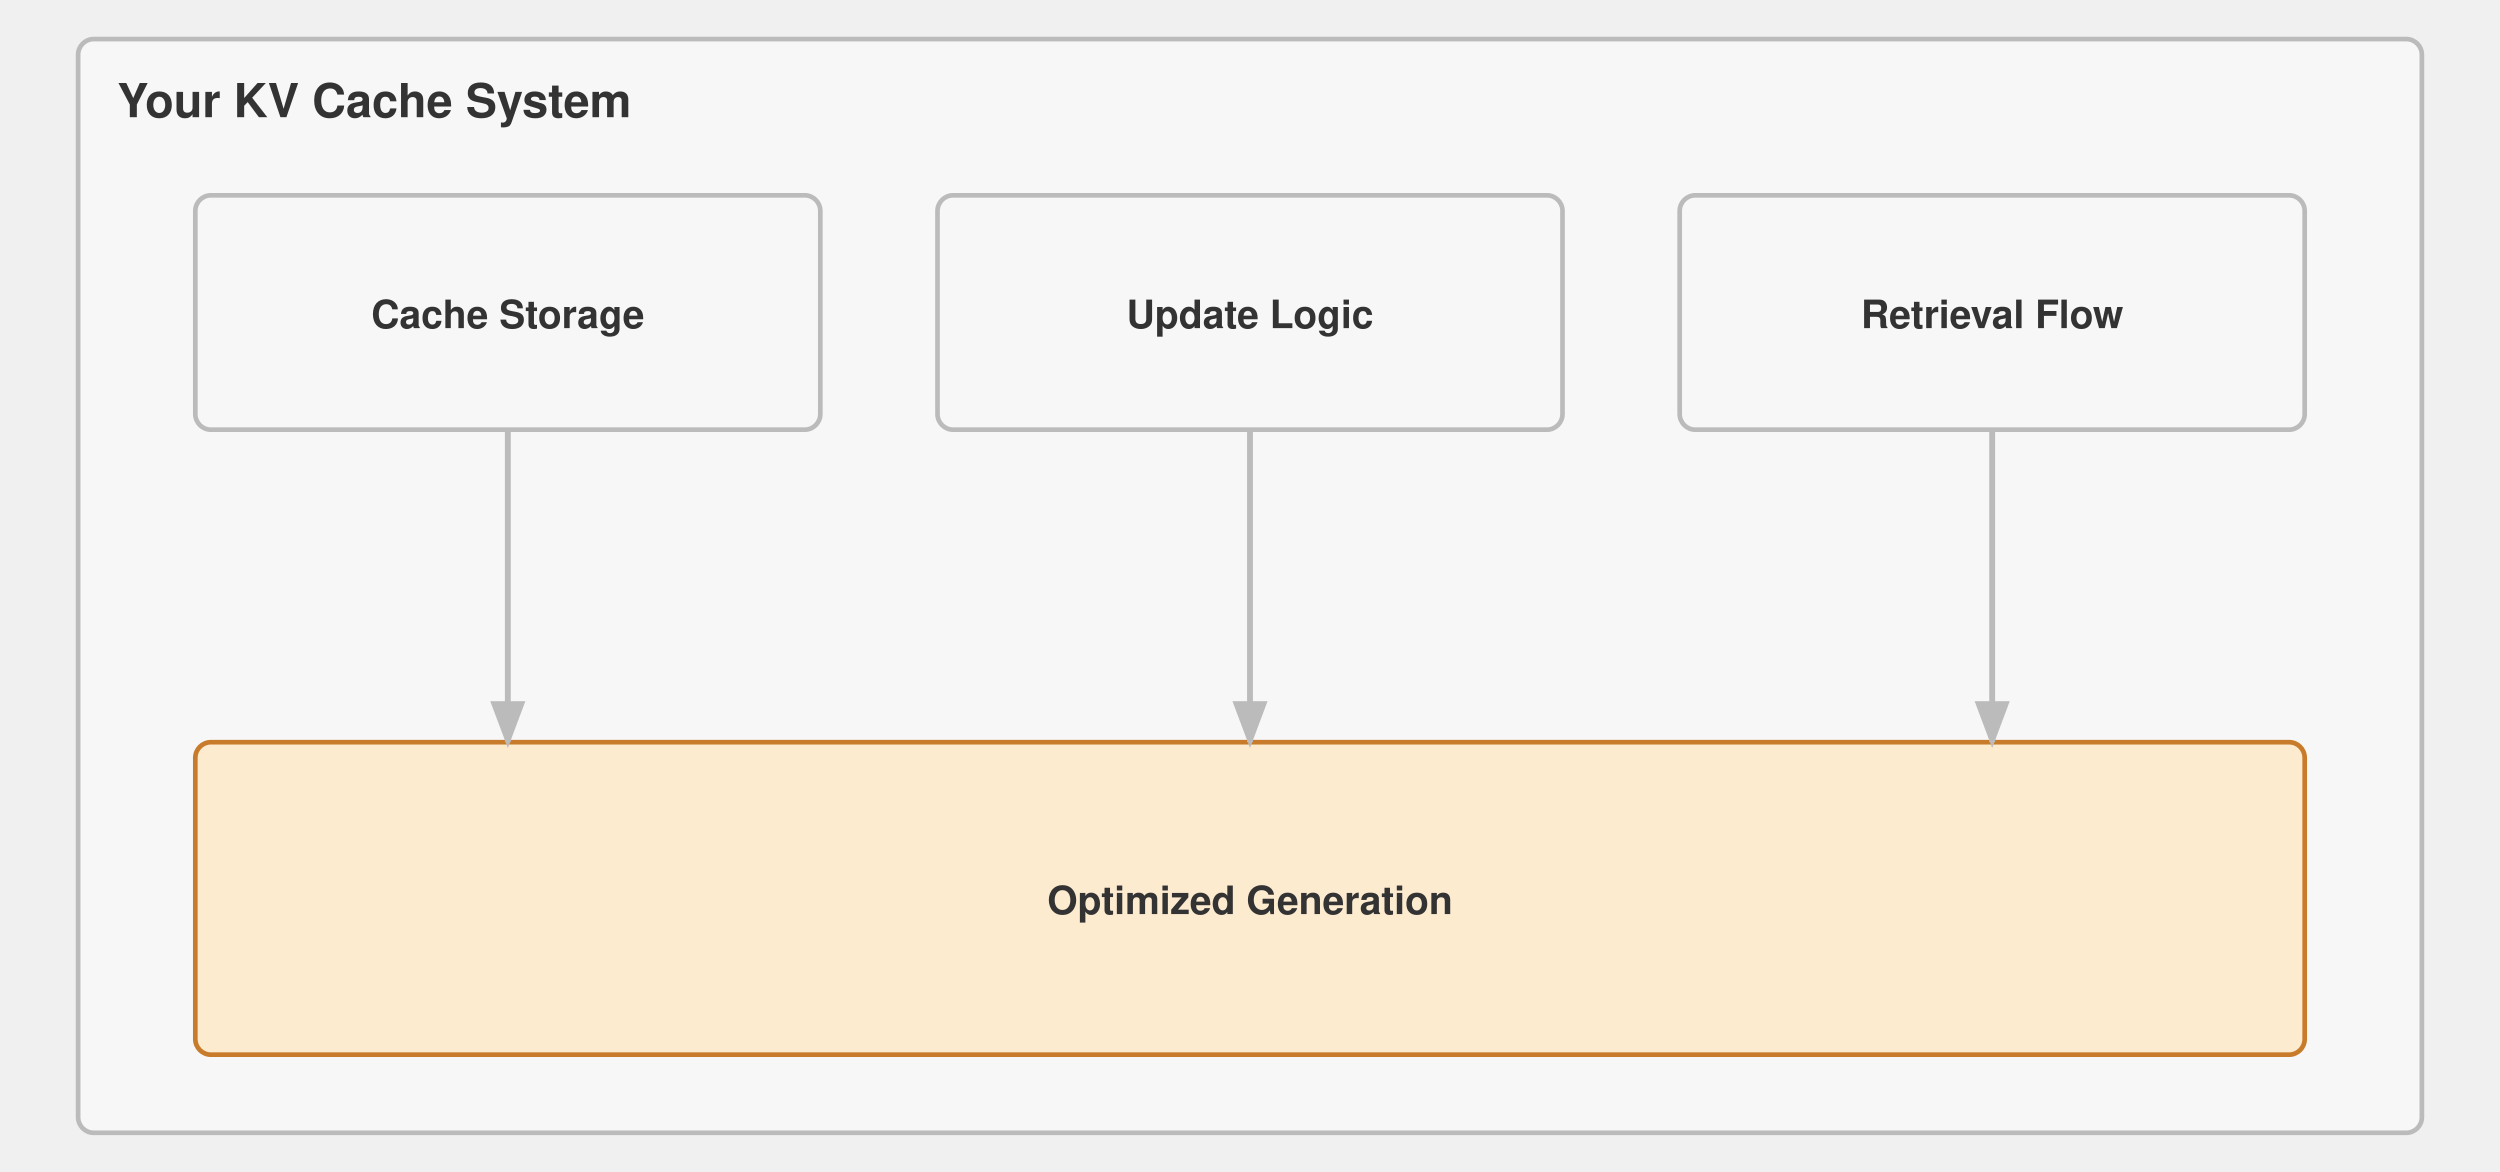
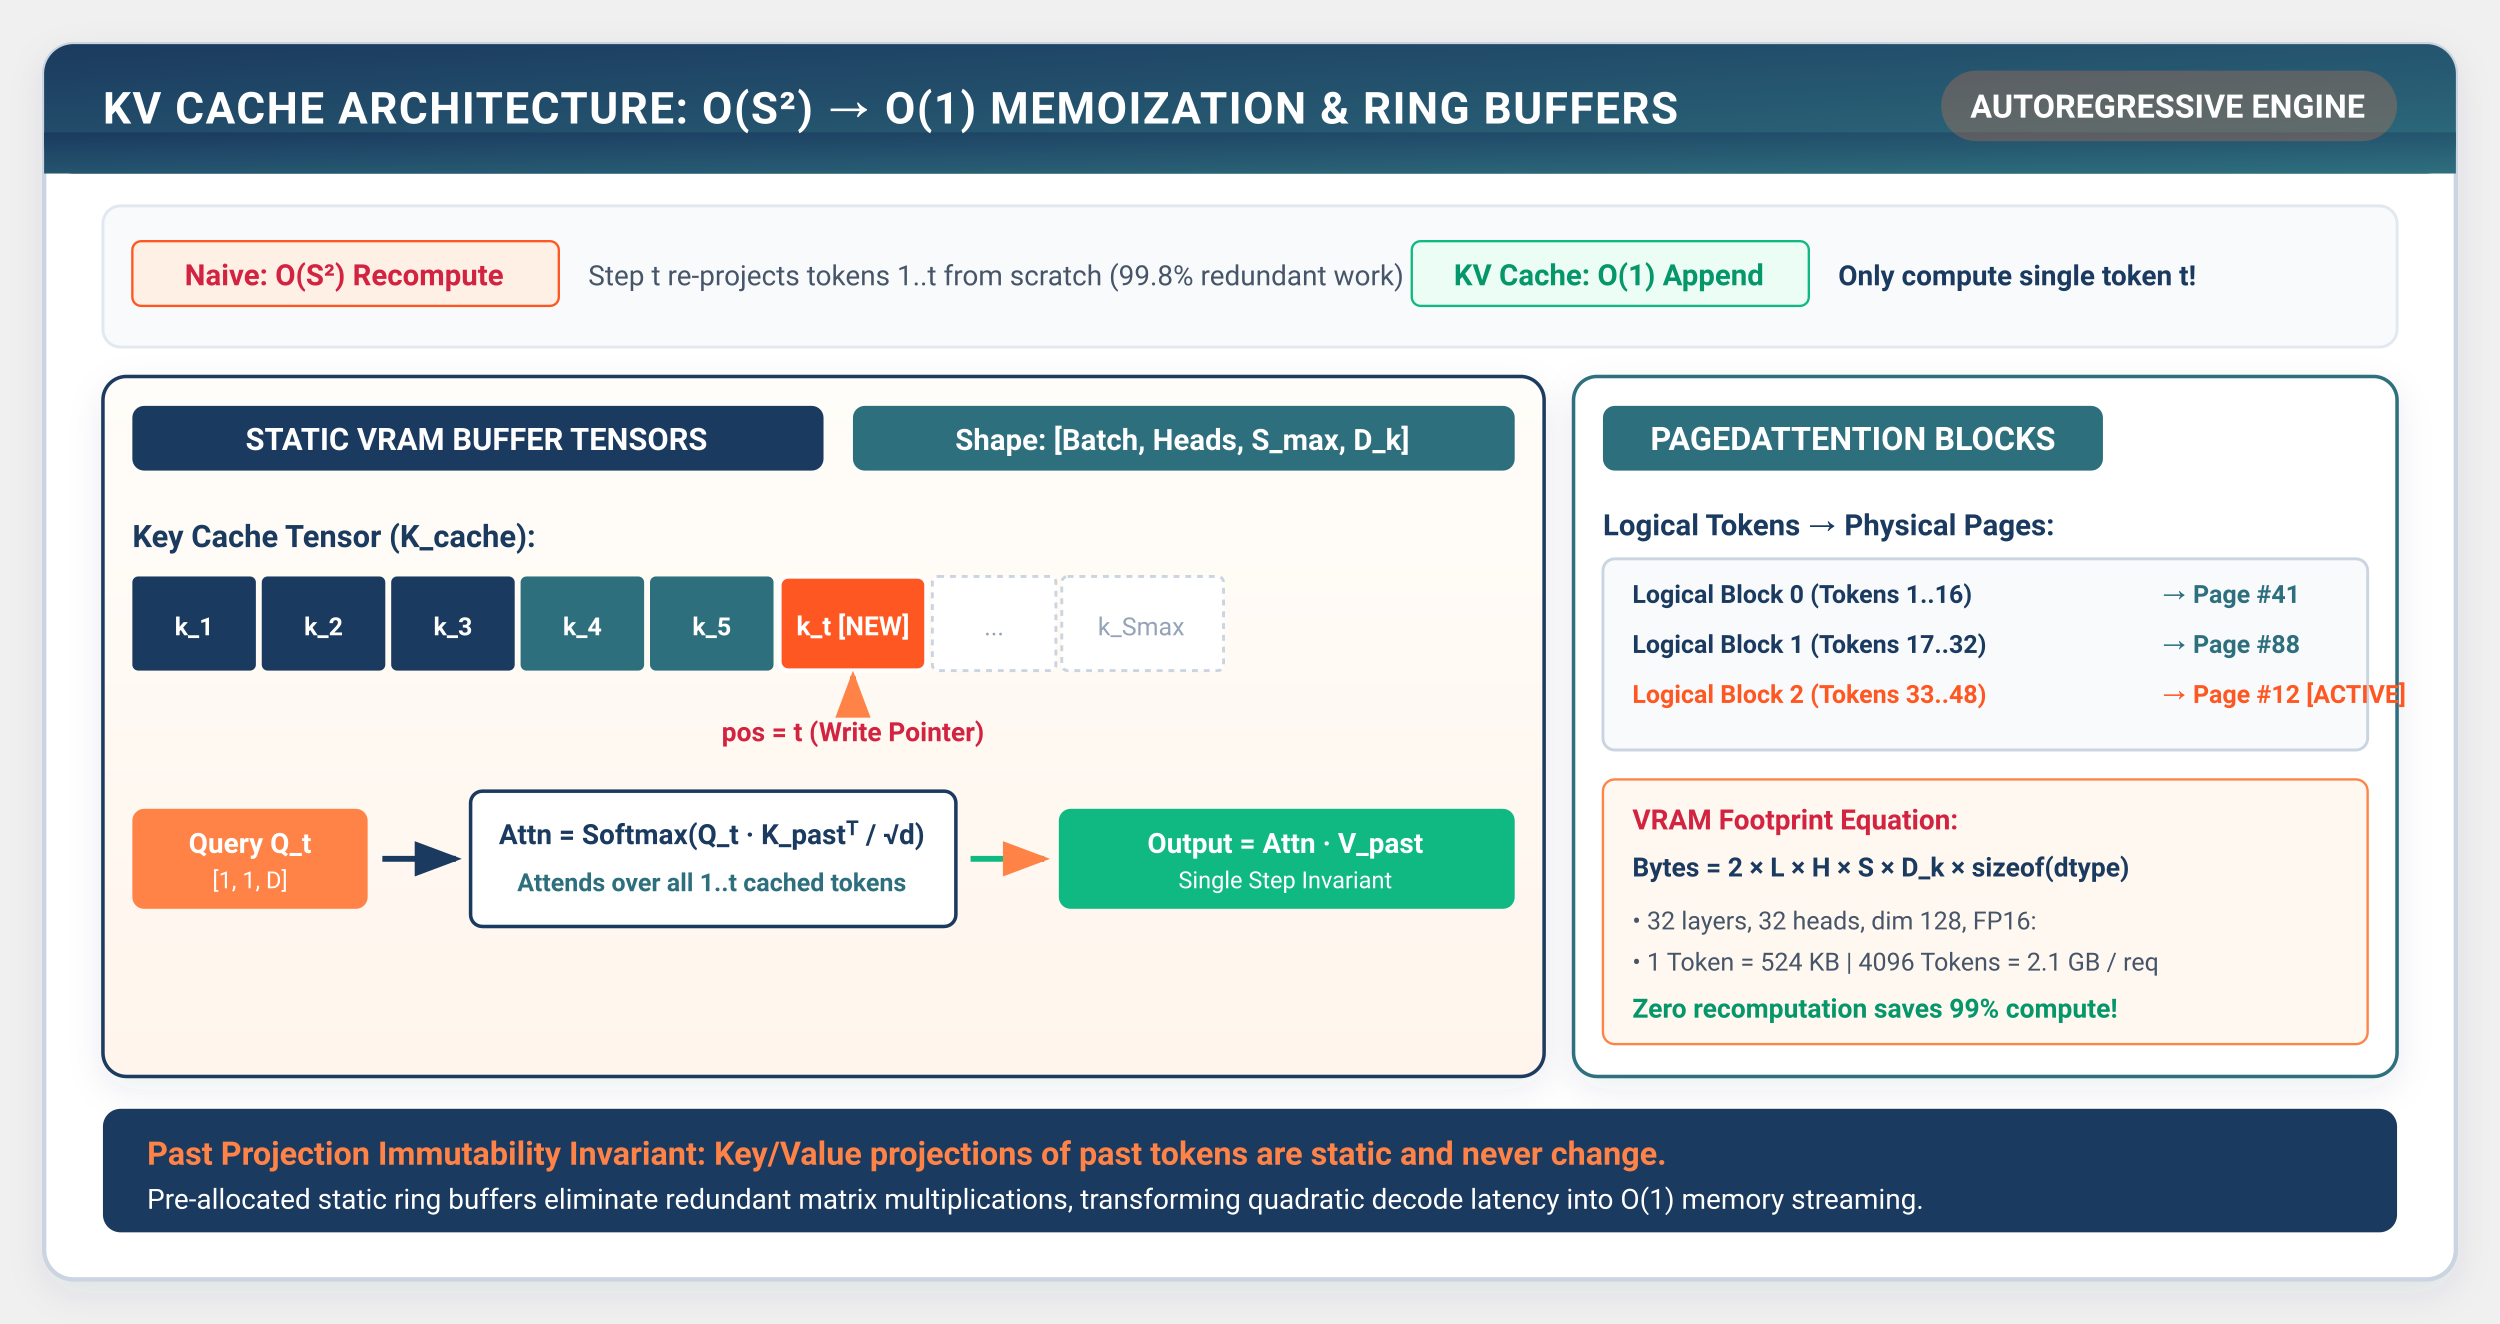
- <svg xmlns="http://www.w3.org/2000/svg" viewBox="20 0 640 300" font-family="Helvetica Neue, Helvetica, Arial, sans-serif">
+ <svg xmlns="http://www.w3.org/2000/svg" viewBox="0 0 850 450" width="100%" height="100%" style="background:#ffffff; font-family:-apple-system, BlinkMacSystemFont, 'Segoe UI', Roboto, Helvetica, Arial, sans-serif;">
  <defs>
-     <marker id="arrow" markerWidth="8" markerHeight="6" refX="7" refY="3" orient="auto">
-       <path d="M0,0 L8,3 L0,6 Z" fill="#bbb" />
+     <filter id="cardShadow" x="-10%" y="-10%" width="120%" height="125%" filterUnits="userSpaceOnUse">
+       <feDropShadow dx="0" dy="4" stdDeviation="6" flood-color="#1B3A5F" flood-opacity="0.08" />
+     </filter>
+     <linearGradient id="torchGrad" x1="0%" y1="0%" x2="100%" y2="100%">
+       <stop offset="0%" stop-color="#1B3A5F" />
+       <stop offset="100%" stop-color="#2E6F7E" />
+     </linearGradient>
+     <linearGradient id="warmBgGrad" x1="0%" y1="0%" x2="0%" y2="100%">
+       <stop offset="0%" stop-color="#FFFDF9" />
+       <stop offset="100%" stop-color="#FFF5EC" />
+     </linearGradient>
+     <marker id="arrowOrange" markerWidth="8" markerHeight="6" refX="7" refY="3" orient="auto">
+       <polygon points="0 0, 8 3, 0 6" fill="#FF8246" />
+     </marker>
+     <marker id="arrowNavy" markerWidth="8" markerHeight="6" refX="7" refY="3" orient="auto">
+       <polygon points="0 0, 8 3, 0 6" fill="#1B3A5F" />
    </marker>
  </defs>
-   <g transform="translate(0,-50)">
-     <rect x="40" y="60" width="600" height="280" fill="#f7f7f7" stroke="#bbb" stroke-width="1.2" rx="4" />
-     <text x="50" y="80" font-size="12" font-weight="700" fill="#333">Your KV Cache System</text>
-     <rect x="70" y="100" width="160" height="60" fill="#f7f7f7" stroke="#bbb" stroke-width="1.2" rx="4" />
-     <text x="150.0" y="134.0" text-anchor="middle" font-size="10" font-weight="700" fill="#333">Cache Storage</text>
-     <rect x="260" y="100" width="160" height="60" fill="#f7f7f7" stroke="#bbb" stroke-width="1.2" rx="4" />
-     <text x="340.0" y="134.0" text-anchor="middle" font-size="10" font-weight="700" fill="#333">Update Logic</text>
-     <rect x="450" y="100" width="160" height="60" fill="#f7f7f7" stroke="#bbb" stroke-width="1.2" rx="4" />
-     <text x="530.0" y="134.0" text-anchor="middle" font-size="10" font-weight="700" fill="#333">Retrieval Flow</text>
-     <rect x="70" y="240" width="540" height="80" fill="#fdebd0" stroke="#c87b2a" stroke-width="1.2" rx="4" />
-     <text x="340.0" y="284.0" text-anchor="middle" font-size="10" font-weight="700" fill="#333">Optimized Generation</text>
-     <path d="M150 160 V240" stroke="#bbb" stroke-width="1.5" fill="none" marker-end="url(#arrow)" />
-     <path d="M340 160 V240" stroke="#bbb" stroke-width="1.5" fill="none" marker-end="url(#arrow)" />
-     <path d="M530 160 V240" stroke="#bbb" stroke-width="1.5" fill="none" marker-end="url(#arrow)" />
+   <rect x="15" y="15" width="820" height="420" rx="10" fill="#FFFFFF" stroke="#CBD5E1" stroke-width="1.5" filter="url(#cardShadow)" />
+   <rect x="15" y="15" width="820" height="44" rx="10" fill="url(#torchGrad)" />
+   <rect x="15" y="45" width="820" height="14" fill="url(#torchGrad)" />
+   <text x="35" y="42" fill="#FFFFFF" font-size="15" font-weight="700" letter-spacing="0.5">KV CACHE ARCHITECTURE: O(S²) → O(1) MEMOIZATION &amp; RING BUFFERS</text>
+   <rect x="660" y="24" width="155" height="24" rx="12" fill="#FF8246" fill-opacity="0.25" />
+   <text x="737" y="40" fill="#FFFFFF" font-size="11" font-weight="700" text-anchor="middle">AUTOREGRESSIVE ENGINE</text>
+   <rect x="35" y="70" width="780" height="48" rx="6" fill="#F8FAFC" stroke="#E2E8F0" />
+   <g transform="translate(45, 78)">
+     <rect x="0" y="4" width="145" height="22" rx="3" fill="#FFF0E6" stroke="#FF5722" stroke-width="0.8" />
+     <text x="72" y="19" fill="#D22341" font-size="10" font-weight="700" text-anchor="middle">Naive: O(S²) Recompute</text>
+     <text x="155" y="19" fill="#475569" font-size="9.5">Step t re-projects tokens 1..t from scratch (99.8% redundant work)</text>
  </g>
+   <g transform="translate(480, 78)">
+     <rect x="0" y="4" width="135" height="22" rx="3" fill="#ECFDF5" stroke="#10B981" stroke-width="0.8" />
+     <text x="67" y="19" fill="#059669" font-size="10" font-weight="700" text-anchor="middle">KV Cache: O(1) Append</text>
+     <text x="145" y="19" fill="#1B3A5F" font-size="9.5" font-weight="700">Only compute single token t!</text>
+   </g>
+   <rect x="35" y="128" width="490" height="238" rx="8" fill="url(#warmBgGrad)" stroke="#1B3A5F" stroke-width="1.2" filter="url(#cardShadow)" />
+   <rect x="45" y="138" width="235" height="22" rx="4" fill="#1B3A5F" />
+   <text x="162" y="153" fill="#FFFFFF" font-size="10.5" font-weight="700" text-anchor="middle">STATIC VRAM BUFFER TENSORS</text>
+   <rect x="290" y="138" width="225" height="22" rx="4" fill="#2E6F7E" />
+   <text x="402" y="153" fill="#FFFFFF" font-size="10" font-weight="600" text-anchor="middle">Shape: [Batch, Heads, S_max, D_k]</text>
+   <g transform="translate(45, 172)">
+     <text x="0" y="14" fill="#1B3A5F" font-size="10.5" font-weight="700">Key Cache Tensor (K_cache):</text>
+     <rect x="0" y="24" width="42" height="32" rx="2" fill="#1B3A5F" />
+     <text x="21" y="44" fill="#FFFFFF" font-size="8.5" font-weight="700" text-anchor="middle">k_1</text>
+     <rect x="44" y="24" width="42" height="32" rx="2" fill="#1B3A5F" />
+     <text x="65" y="44" fill="#FFFFFF" font-size="8.5" font-weight="700" text-anchor="middle">k_2</text>
+     <rect x="88" y="24" width="42" height="32" rx="2" fill="#1B3A5F" />
+     <text x="109" y="44" fill="#FFFFFF" font-size="8.5" font-weight="700" text-anchor="middle">k_3</text>
+     <rect x="132" y="24" width="42" height="32" rx="2" fill="#2E6F7E" />
+     <text x="153" y="44" fill="#FFFFFF" font-size="8.5" font-weight="700" text-anchor="middle">k_4</text>
+     <rect x="176" y="24" width="42" height="32" rx="2" fill="#2E6F7E" />
+     <text x="197" y="44" fill="#FFFFFF" font-size="8.5" font-weight="700" text-anchor="middle">k_5</text>
+     <rect x="220" y="24" width="50" height="32" rx="3" fill="#FF5722" stroke="#FFFFFF" stroke-width="1.5" />
+     <text x="245" y="44" fill="#FFFFFF" font-size="9" font-weight="700" text-anchor="middle">k_t [NEW]</text>
+     <rect x="272" y="24" width="42" height="32" rx="2" fill="#FFFFFF" stroke="#CBD5E1" stroke-dasharray="2,2" />
+     <text x="293" y="44" fill="#94A3B8" font-size="8.5" text-anchor="middle">...</text>
+     <rect x="316" y="24" width="55" height="32" rx="2" fill="#FFFFFF" stroke="#CBD5E1" stroke-dasharray="2,2" />
+     <text x="343" y="44" fill="#94A3B8" font-size="8.5" text-anchor="middle">k_Smax</text>
+     <path d="M245 68 V58" stroke="#FF5722" stroke-width="2" marker-end="url(#arrowOrange)" />
+     <text x="245" y="80" fill="#D22341" font-size="9" font-weight="700" text-anchor="middle">pos = t (Write Pointer)</text>
+   </g>
+   <g transform="translate(45, 265)">
+     <rect x="0" y="10" width="80" height="34" rx="4" fill="#FF8246" />
+     <text x="40" y="25" fill="#FFFFFF" font-size="9.5" font-weight="700" text-anchor="middle">Query Q_t</text>
+     <text x="40" y="37" fill="#FFFFFF" font-size="8" text-anchor="middle">[1, 1, D]</text>
+     <path d="M85 27 H110" stroke="#1B3A5F" stroke-width="2" marker-end="url(#arrowNavy)" />
+     <rect x="115" y="4" width="165" height="46" rx="4" fill="#FFFFFF" stroke="#1B3A5F" stroke-width="1.2" />
+     <text x="197" y="22" fill="#1B3A5F" font-size="9.5" font-weight="700" text-anchor="middle">Attn = Softmax(Q_t · K_pastᵀ / √d)</text>
+     <text x="197" y="38" fill="#2E6F7E" font-size="8.5" font-weight="600" text-anchor="middle">Attends over all 1..t cached tokens</text>
+     <path d="M285 27 H310" stroke="#10B981" stroke-width="2" marker-end="url(#arrowOrange)" />
+     <rect x="315" y="10" width="155" height="34" rx="4" fill="#10B981" />
+     <text x="392" y="25" fill="#FFFFFF" font-size="9.5" font-weight="700" text-anchor="middle">Output = Attn · V_past</text>
+     <text x="392" y="37" fill="#FFFFFF" font-size="8" text-anchor="middle">Single Step Invariant</text>
+   </g>
+   <rect x="535" y="128" width="280" height="238" rx="8" fill="#FFFFFF" stroke="#2E6F7E" stroke-width="1.2" filter="url(#cardShadow)" />
+   <rect x="545" y="138" width="170" height="22" rx="4" fill="#2E6F7E" />
+   <text x="630" y="153" fill="#FFFFFF" font-size="11" font-weight="700" text-anchor="middle">PAGEDATTENTION BLOCKS</text>
+   <g transform="translate(545, 170)">
+     <text x="0" y="12" fill="#1B3A5F" font-size="10" font-weight="700">Logical Tokens → Physical Pages:</text>
+     <rect x="0" y="20" width="260" height="65" rx="4" fill="#F8FAFC" stroke="#CBD5E1" />
+     <g font-size="8.5" fill="#475569">
+       <text x="10" y="35" font-weight="700" fill="#1B3A5F">Logical Block 0 (Tokens 1..16)</text>
+       <text x="190" y="35" font-weight="700" fill="#2E6F7E">→ Page #41</text>
+       <text x="10" y="52" font-weight="700" fill="#1B3A5F">Logical Block 1 (Tokens 17..32)</text>
+       <text x="190" y="52" font-weight="700" fill="#2E6F7E">→ Page #88</text>
+       <text x="10" y="69" font-weight="700" fill="#FF5722">Logical Block 2 (Tokens 33..48)</text>
+       <text x="190" y="69" font-weight="700" fill="#FF5722">→ Page #12 [ACTIVE]</text>
+     </g>
+   </g>
+   <rect x="545" y="265" width="260" height="90" rx="4" fill="#FFF8F0" stroke="#FF8246" stroke-width="0.8" />
+   <text x="555" y="282" fill="#D22341" font-size="9.5" font-weight="700">VRAM Footprint Equation:</text>
+   <text x="555" y="298" fill="#1B3A5F" font-size="9" font-weight="600">Bytes = 2 × L × H × S × D_k × sizeof(dtype)</text>
+   <text x="555" y="316" fill="#475569" font-size="8.5">• 32 layers, 32 heads, dim 128, FP16:</text>
+   <text x="555" y="330" fill="#475569" font-size="8.5">• 1 Token = 524 KB | 4096 Tokens = 2.1 GB / req</text>
+   <text x="555" y="346" fill="#059669" font-size="9" font-weight="700">Zero recomputation saves 99% compute!</text>
+   <rect x="35" y="377" width="780" height="42" rx="6" fill="#1B3A5F" />
+   <text x="50" y="396" fill="#FF8246" font-size="11" font-weight="700">Past Projection Immutability Invariant: Key/Value projections of past tokens are static and never change.</text>
+   <text x="50" y="411" fill="#FFFFFF" font-size="9.5">Pre-allocated static ring buffers eliminate redundant matrix multiplications, transforming quadratic decode latency into O(1) memory streaming.</text>
</svg>
